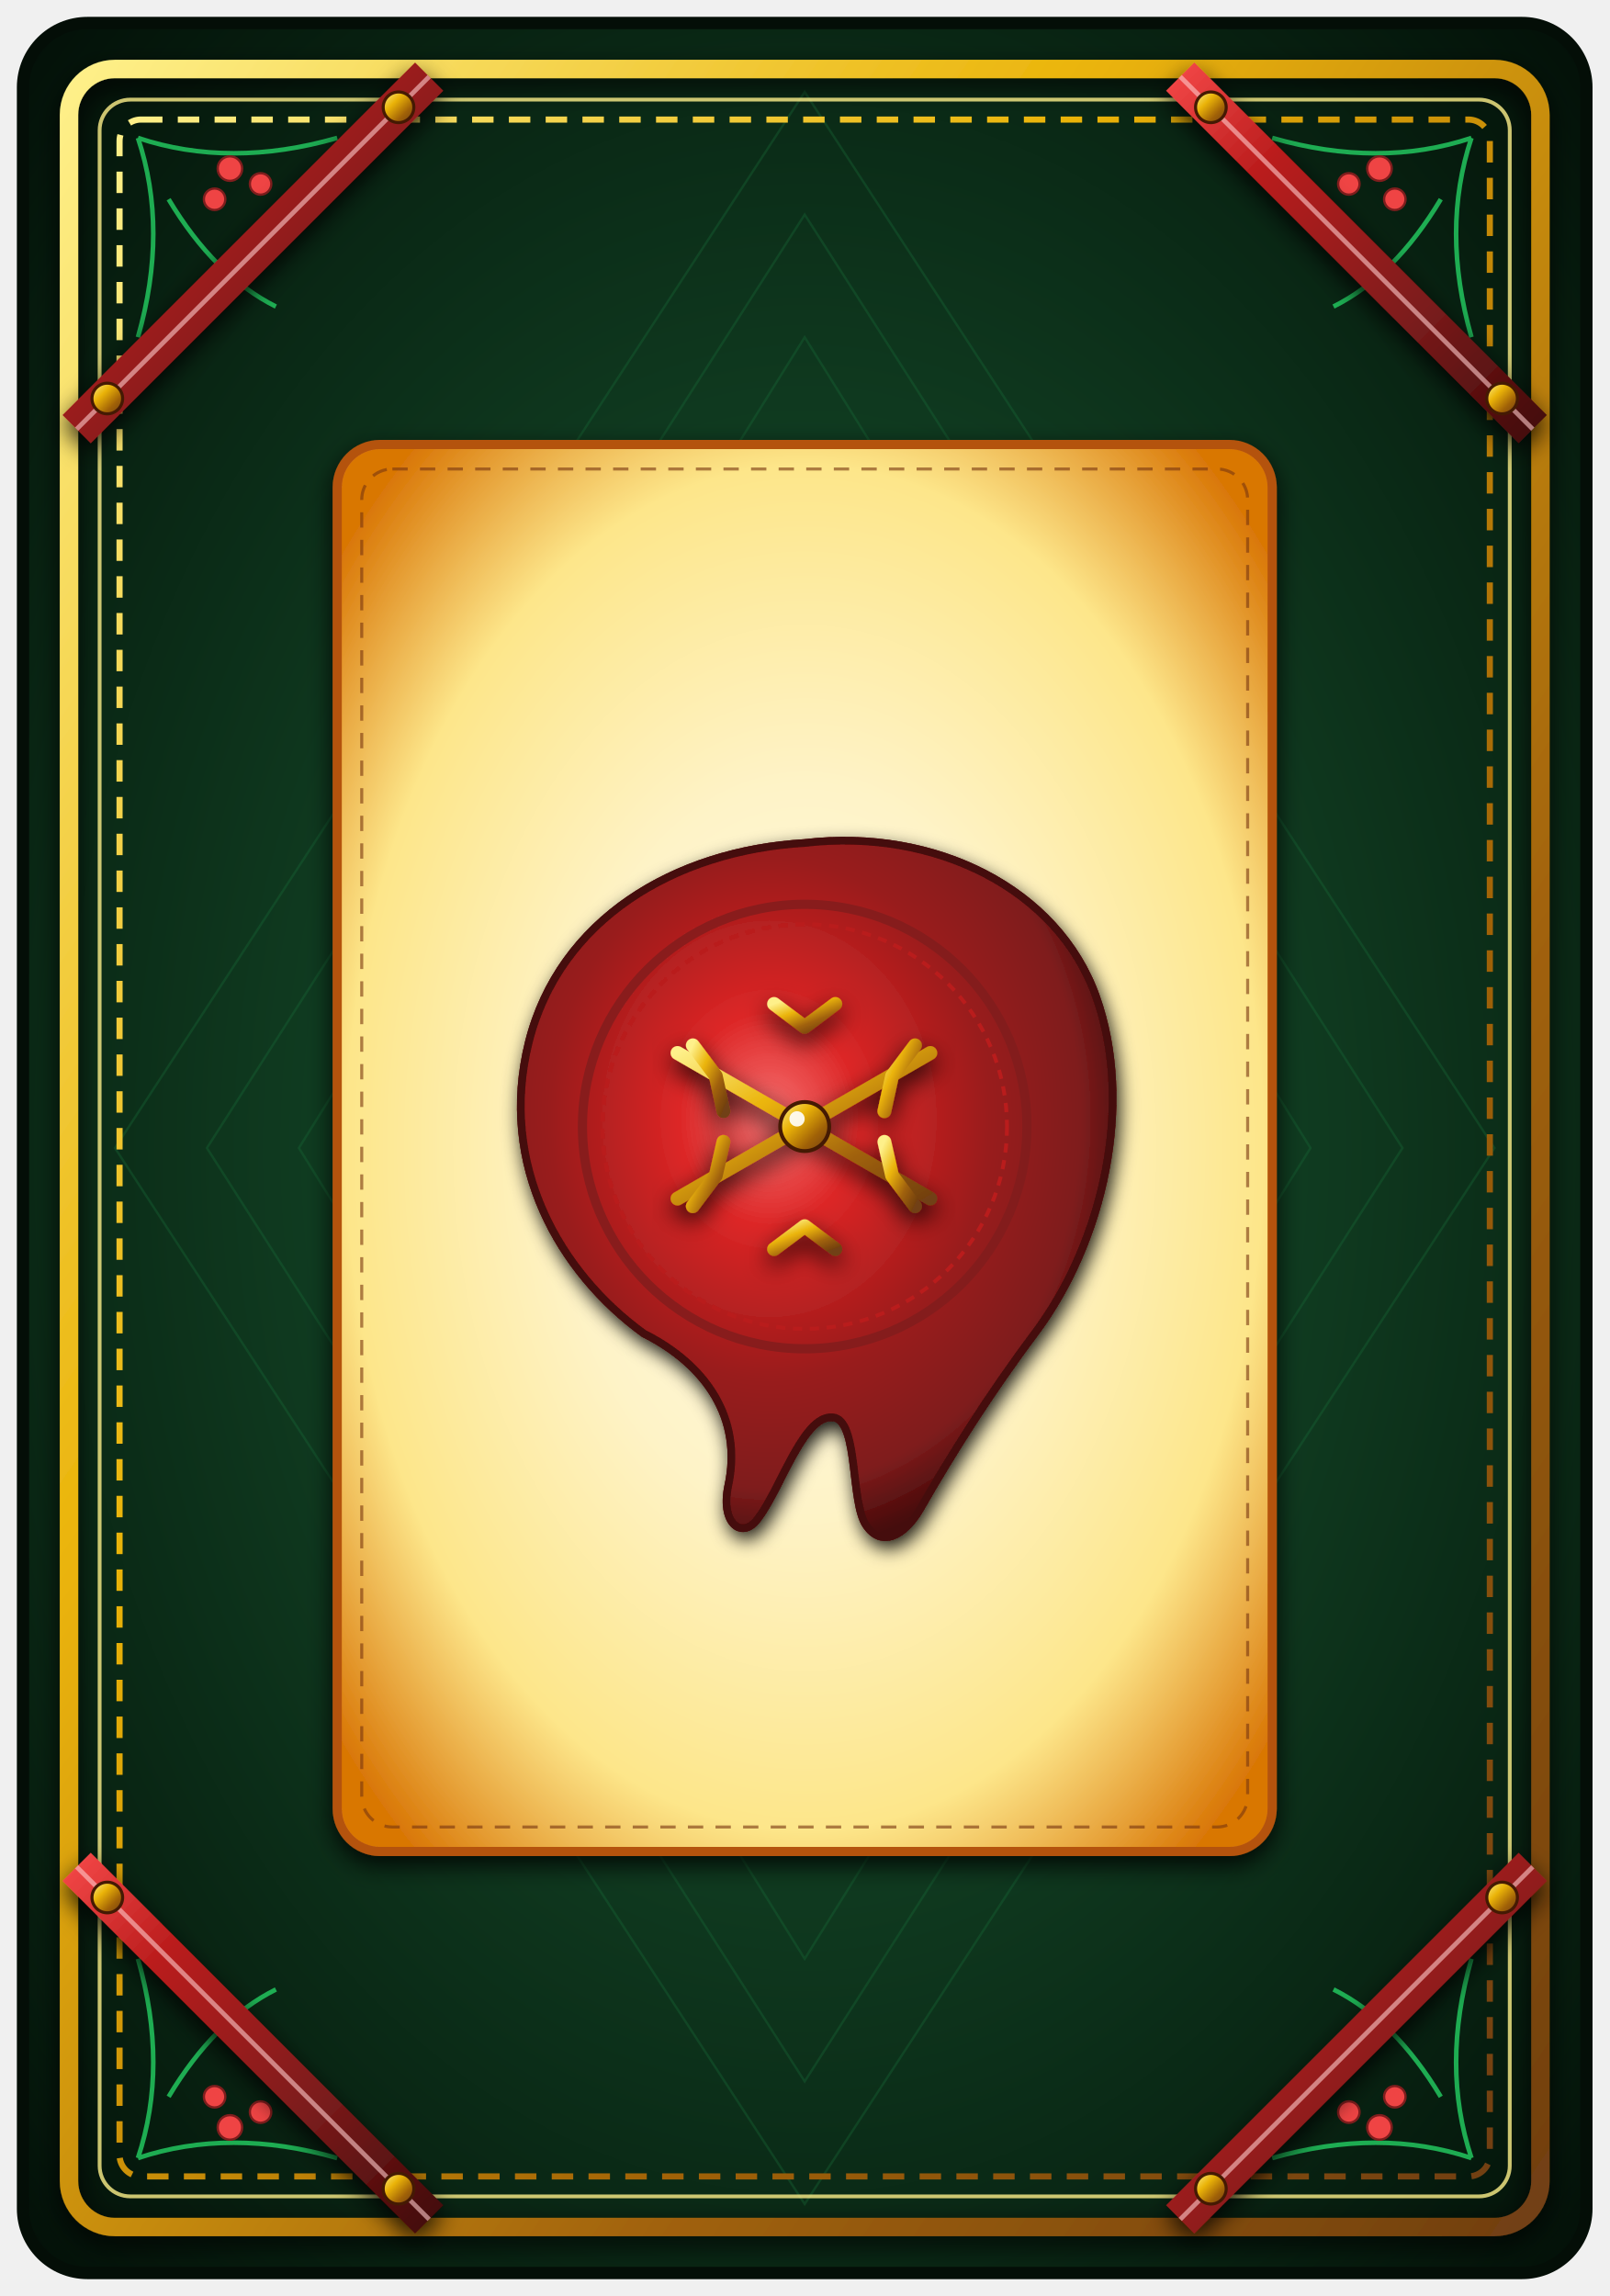
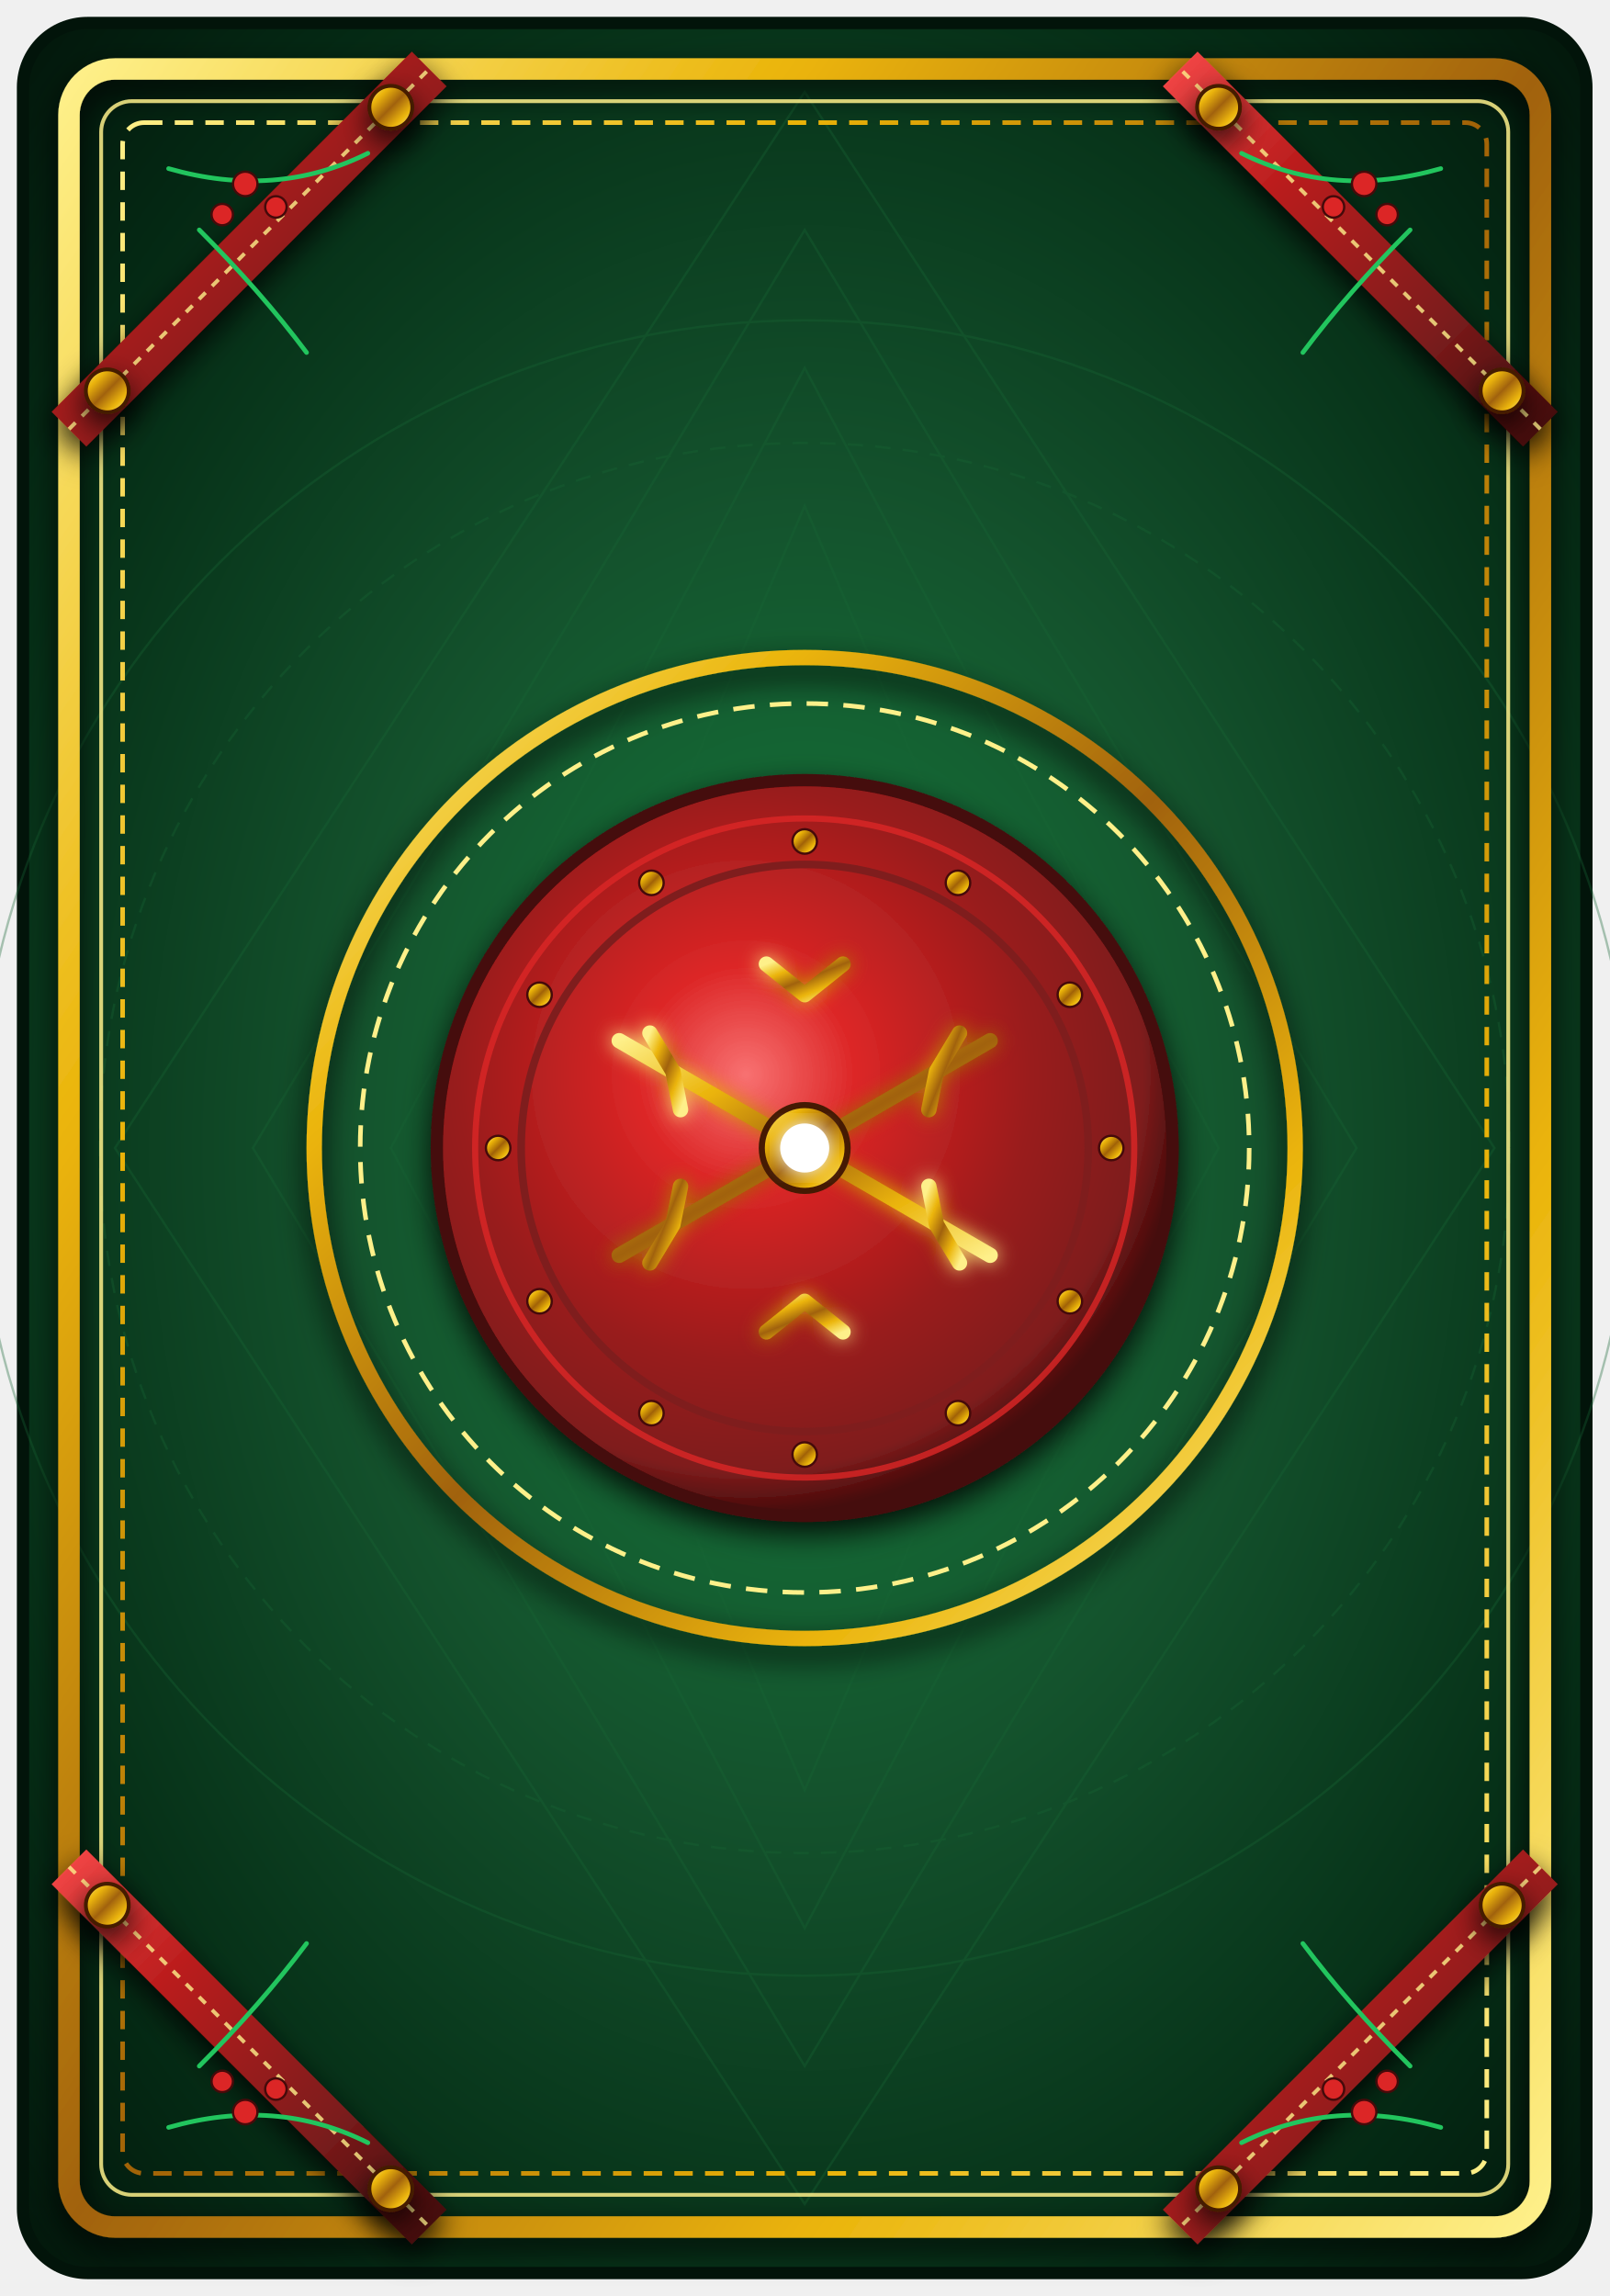
<svg xmlns="http://www.w3.org/2000/svg" viewBox="0 0 1050 1498" width="1050" height="1498">
  <defs>
-     <radialGradient id="pineVelvet" cx="50%" cy="50%" r="75%">
-       <stop offset="0%" stop-color="#14532d" />
-       <stop offset="45%" stop-color="#0f391f" />
-       <stop offset="80%" stop-color="#061c0e" />
-       <stop offset="100%" stop-color="#020a05" />
+     <radialGradient id="pineVelvet" cx="50%" cy="50%" r="72%">
+       <stop offset="0%" stop-color="#15803d" />
+       <stop offset="40%" stop-color="#14532d" />
+       <stop offset="75%" stop-color="#052e16" />
+       <stop offset="100%" stop-color="#02140a" />
    </radialGradient>
-     <radialGradient id="warmParchment" cx="50%" cy="50%" r="65%">
-       <stop offset="0%" stop-color="#fffbeb" />
-       <stop offset="40%" stop-color="#fef3c7" />
-       <stop offset="75%" stop-color="#fde68a" />
-       <stop offset="100%" stop-color="#d97706" />
+     <linearGradient id="brassOuter" x1="0%" y1="0%" x2="100%" y2="100%">
+       <stop offset="0%" stop-color="#fef08a" />
+       <stop offset="25%" stop-color="#eab308" />
+       <stop offset="50%" stop-color="#a16207" />
+       <stop offset="75%" stop-color="#eab308" />
+       <stop offset="100%" stop-color="#fef08a" />
+     </linearGradient>
+     <radialGradient id="waxSeal" cx="42%" cy="40%" r="60%">
+       <stop offset="0%" stop-color="#f87171" />
+       <stop offset="25%" stop-color="#dc2626" />
+       <stop offset="65%" stop-color="#991b1b" />
+       <stop offset="90%" stop-color="#7f1d1d" />
+       <stop offset="100%" stop-color="#450a0a" />
    </radialGradient>
    <linearGradient id="rubyRibbon" x1="0%" y1="0%" x2="100%" y2="100%">
      <stop offset="0%" stop-color="#ef4444" />
-       <stop offset="25%" stop-color="#b91c1c" />
-       <stop offset="65%" stop-color="#7f1d1d" />
+       <stop offset="30%" stop-color="#b91c1c" />
+       <stop offset="70%" stop-color="#7f1d1d" />
      <stop offset="100%" stop-color="#450a0a" />
    </linearGradient>
-     <linearGradient id="brassGold" x1="0%" y1="0%" x2="100%" y2="100%">
-       <stop offset="0%" stop-color="#fef08a" />
-       <stop offset="35%" stop-color="#eab308" />
-       <stop offset="70%" stop-color="#a16207" />
-       <stop offset="100%" stop-color="#713f12" />
-     </linearGradient>
-     <radialGradient id="waxSeal" cx="42%" cy="40%" r="62%">
-       <stop offset="0%" stop-color="#f87171" />
-       <stop offset="25%" stop-color="#dc2626" />
-       <stop offset="60%" stop-color="#991b1b" />
-       <stop offset="85%" stop-color="#7f1d1d" />
-       <stop offset="100%" stop-color="#450a0a" />
-     </radialGradient>
-     <filter id="yuleShadow" x="-10%" y="-10%" width="120%" height="120%">
-       <feDropShadow dx="0" dy="6" stdDeviation="8" flood-color="#000" flood-opacity="0.85" />
+     <filter id="sealShadow" x="-15%" y="-15%" width="130%" height="130%">
+       <feDropShadow dx="0" dy="8" stdDeviation="10" flood-color="#000000" flood-opacity="0.85" />
    </filter>
-     <filter id="sealEmboss" x="-15%" y="-15%" width="130%" height="130%">
-       <feGaussianBlur stdDeviation="4" result="blur" />
-       <feDropShadow dx="2" dy="5" stdDeviation="6" flood-color="#000" flood-opacity="0.9" />
-       <feComposite in="SourceGraphic" operator="over" />
+     <filter id="softGlow" x="-20%" y="-20%" width="140%" height="140%">
+       <feGaussianBlur stdDeviation="6" result="blur" />
+       <feComposite in="SourceGraphic" in2="blur" operator="over" />
    </filter>
  </defs>
-   <rect x="15" y="15" width="1020" height="1468" rx="42" fill="url(#pineVelvet)" stroke="#040e07" stroke-width="8" />
-   <g stroke="#166534" stroke-width="1.5" opacity="0.4" fill="none">
+   <rect x="15" y="15" width="1020" height="1468" rx="42" fill="url(#pineVelvet)" stroke="#02140a" stroke-width="8" />
+   <g stroke="#166534" stroke-width="1.5" opacity="0.35" fill="none">
    <path d="M 525 60 L 975 749 L 525 1438 L 75 749 Z" />
-     <path d="M 525 140 L 915 749 L 525 1358 L 135 749 Z" />
-     <path d="M 525 220 L 855 749 L 525 1278 L 195 749 Z" />
-     <path d="M 525 300 L 795 749 L 525 1198 L 255 749 Z" />
-     <path d="M 525 380 L 735 749 L 525 1118 L 315 749 Z" />
+     <path d="M 525 150 L 885 749 L 525 1348 L 165 749 Z" />
+     <path d="M 525 240 L 795 749 L 525 1258 L 255 749 Z" />
+     <path d="M 525 330 L 705 749 L 525 1168 L 345 749 Z" />
+     <circle cx="525" cy="749" r="540" />
+     <circle cx="525" cy="749" r="460" stroke-dasharray="10 8" />
  </g>
-   <rect x="45" y="45" width="960" height="1408" rx="30" fill="none" stroke="url(#brassGold)" stroke-width="12" filter="url(#yuleShadow)" />
-   <rect x="65" y="65" width="920" height="1368" rx="20" fill="none" stroke="#fef08a" stroke-width="2.5" opacity="0.8" />
-   <rect x="78" y="78" width="894" height="1342" rx="14" fill="none" stroke="url(#brassGold)" stroke-width="4" stroke-dasharray="14 10" />
-   <g fill="none" stroke="#22c55e" stroke-width="3" opacity="0.85">
-     <path d="M 90 90 Q 150 110 220 90 M 110 130 Q 140 180 180 200 M 90 90 Q 110 150 90 220" />
-     <path d="M 960 90 Q 900 110 830 90 M 940 130 Q 910 180 870 200 M 960 90 Q 940 150 960 220" />
-     <path d="M 90 1408 Q 150 1388 220 1408 M 110 1368 Q 140 1318 180 1298 M 90 1408 Q 110 1348 90 1278" />
-     <path d="M 960 1408 Q 900 1388 830 1408 M 940 1368 Q 910 1318 870 1298 M 960 1408 Q 940 1348 960 1278" />
+   <rect x="45" y="45" width="960" height="1408" rx="30" fill="none" stroke="url(#brassOuter)" stroke-width="14" filter="url(#sealShadow)" />
+   <rect x="66" y="66" width="918" height="1366" rx="20" fill="none" stroke="#fef08a" stroke-width="2.5" opacity="0.85" />
+   <rect x="80" y="80" width="890" height="1338" rx="14" fill="none" stroke="url(#brassOuter)" stroke-width="3" stroke-dasharray="12 8" />
+   <g fill="none" stroke="url(#rubyRibbon)" stroke-width="32" filter="url(#sealShadow)">
+     <line x1="45" y1="280" x2="280" y2="45" />
+     <line x1="1005" y1="280" x2="770" y2="45" />
+     <line x1="45" y1="1218" x2="280" y2="1453" />
+     <line x1="1005" y1="1218" x2="770" y2="1453" />
  </g>
-   <g fill="#ef4444" stroke="#7f1d1d" stroke-width="1.5">
-     <circle cx="150" cy="110" r="8" />
-     <circle cx="170" cy="120" r="7" />
-     <circle cx="140" cy="130" r="7" />
-     <circle cx="900" cy="110" r="8" />
-     <circle cx="880" cy="120" r="7" />
-     <circle cx="910" cy="130" r="7" />
-     <circle cx="150" cy="1388" r="8" />
-     <circle cx="170" cy="1378" r="7" />
-     <circle cx="140" cy="1368" r="7" />
-     <circle cx="900" cy="1388" r="8" />
-     <circle cx="880" cy="1378" r="7" />
-     <circle cx="910" cy="1368" r="7" />
+   <g fill="none" stroke="#fef08a" stroke-width="2.5" stroke-dasharray="6 6" opacity="0.8">
+     <line x1="45" y1="280" x2="280" y2="45" />
+     <line x1="1005" y1="280" x2="770" y2="45" />
+     <line x1="45" y1="1218" x2="280" y2="1453" />
+     <line x1="1005" y1="1218" x2="770" y2="1453" />
  </g>
-   <g fill="none" stroke="url(#rubyRibbon)" stroke-width="26" filter="url(#yuleShadow)">
-     <path d="M 50 280 L 280 50" />
-     <path d="M 1000 280 L 770 50" />
-     <path d="M 50 1218 L 280 1448" />
-     <path d="M 1000 1218 L 770 1448" />
+   <g fill="url(#brassOuter)" stroke="#451a03" stroke-width="2.5" filter="url(#sealShadow)">
+     <circle cx="70" cy="255" r="14" />
+     <circle cx="255" cy="70" r="14" />
+     <circle cx="980" cy="255" r="14" />
+     <circle cx="795" cy="70" r="14" />
+     <circle cx="70" cy="1243" r="14" />
+     <circle cx="255" cy="1428" r="14" />
+     <circle cx="980" cy="1243" r="14" />
+     <circle cx="795" cy="1428" r="14" />
  </g>
-   <g fill="none" stroke="#fecaca" stroke-width="3" opacity="0.6">
-     <path d="M 50 280 L 280 50" />
-     <path d="M 1000 280 L 770 50" />
-     <path d="M 50 1218 L 280 1448" />
-     <path d="M 1000 1218 L 770 1448" />
+   <g stroke="#22c55e" stroke-width="3" fill="none" stroke-linecap="round">
+     <path d="M 110 110 Q 180 130 240 100 M 130 150 Q 170 190 200 230" />
+     <path d="M 940 110 Q 870 130 810 100 M 920 150 Q 880 190 850 230" />
+     <path d="M 110 1388 Q 180 1368 240 1398 M 130 1348 Q 170 1308 200 1268" />
+     <path d="M 940 1388 Q 870 1368 810 1398 M 920 1348 Q 880 1308 850 1268" />
  </g>
-   <g fill="url(#brassGold)" stroke="#451a03" stroke-width="2">
-     <circle cx="70" cy="260" r="10" />
-     <circle cx="260" cy="70" r="10" />
-     <circle cx="980" cy="260" r="10" />
-     <circle cx="790" cy="70" r="10" />
-     <circle cx="70" cy="1238" r="10" />
-     <circle cx="260" cy="1428" r="10" />
-     <circle cx="980" cy="1238" r="10" />
-     <circle cx="790" cy="1428" r="10" />
+   <g fill="#dc2626" stroke="#450a0a" stroke-width="1.5">
+     <circle cx="160" cy="120" r="8" />
+     <circle cx="180" cy="135" r="7" />
+     <circle cx="145" cy="140" r="7" />
+     <circle cx="890" cy="120" r="8" />
+     <circle cx="870" cy="135" r="7" />
+     <circle cx="905" cy="140" r="7" />
+     <circle cx="160" cy="1378" r="8" />
+     <circle cx="180" cy="1363" r="7" />
+     <circle cx="145" cy="1358" r="7" />
+     <circle cx="890" cy="1378" r="8" />
+     <circle cx="870" cy="1363" r="7" />
+     <circle cx="905" cy="1358" r="7" />
  </g>
-   <rect x="220" y="290" width="610" height="918" rx="28" fill="url(#warmParchment)" stroke="#b45309" stroke-width="6" filter="url(#yuleShadow)" />
-   <rect x="236" y="306" width="578" height="886" rx="20" fill="none" stroke="#78350f" stroke-width="2" stroke-dasharray="10 8" opacity="0.6" />
-   <g filter="url(#sealEmboss)">
-     <path d="M 525 550               C 610 540, 690 580, 715 650               C 740 720, 720 810, 675 870               C 645 910, 620 950, 600 985               C 590 1002, 575 1010, 565 995               C 555 980, 560 930, 545 925               C 525 920, 510 970, 495 990               C 485 1005, 470 995, 475 970               C 485 925, 460 890, 420 870               C 365 830, 325 760, 345 680               C 365 600, 440 555, 525 550 Z" fill="url(#waxSeal)" stroke="#450a0a" stroke-width="5" />
-     <circle cx="525" cy="735" r="145" fill="none" stroke="#7f1d1d" stroke-width="6" opacity="0.8" />
-     <circle cx="525" cy="735" r="132" fill="none" stroke="#b91c1c" stroke-width="2.5" stroke-dasharray="6 5" />
+   <circle cx="525" cy="749" r="320" fill="none" stroke="url(#brassOuter)" stroke-width="10" filter="url(#sealShadow)" />
+   <circle cx="525" cy="749" r="290" fill="none" stroke="#fef08a" stroke-width="3" stroke-dasharray="14 10" />
+   <circle cx="525" cy="749" r="240" fill="url(#waxSeal)" stroke="#450a0a" stroke-width="8" filter="url(#sealShadow)" />
+   <circle cx="525" cy="749" r="215" fill="none" stroke="#dc2626" stroke-width="4" opacity="0.8" />
+   <circle cx="525" cy="749" r="185" fill="none" stroke="#7f1d1d" stroke-width="5" />
+   <g fill="url(#brassOuter)" stroke="#450a0a" stroke-width="1.5">
+     <circle cx="525" cy="549" r="8" />
+     <circle cx="625" cy="576" r="8" />
+     <circle cx="698" cy="649" r="8" />
+     <circle cx="725" cy="749" r="8" />
+     <circle cx="698" cy="849" r="8" />
+     <circle cx="625" cy="922" r="8" />
+     <circle cx="525" cy="949" r="8" />
+     <circle cx="425" cy="922" r="8" />
+     <circle cx="352" cy="849" r="8" />
+     <circle cx="325" cy="749" r="8" />
+     <circle cx="352" cy="649" r="8" />
+     <circle cx="425" cy="576" r="8" />
  </g>
-   <g stroke="url(#brassGold)" stroke-width="9" stroke-linecap="round" fill="none" filter="url(#yuleShadow)">
-     <line x1="525" y1="640" x2="525" y2="830" />
-     <line x1="442" y1="687" x2="607" y2="782" />
-     <line x1="442" y1="782" x2="607" y2="687" />
-     <path d="M 525 670 L 505 655 M 525 670 L 545 655" />
-     <path d="M 525 800 L 505 815 M 525 800 L 545 815" />
-     <path d="M 467 702 L 452 682 M 467 702 L 472 725" />
-     <path d="M 582 767 L 597 787 M 582 767 L 577 745" />
-     <path d="M 467 767 L 452 787 M 467 767 L 472 745" />
-     <path d="M 582 702 L 597 682 M 582 702 L 577 725" />
+   <g stroke="url(#brassOuter)" stroke-width="10" stroke-linecap="round" fill="none" filter="url(#softGlow)">
+     <line x1="525" y1="609" x2="525" y2="889" />
+     <line x1="404" y1="679" x2="646" y2="819" />
+     <line x1="404" y1="819" x2="646" y2="679" />
+     <path d="M 525 649 L 500 629 M 525 649 L 550 629" />
+     <path d="M 525 849 L 500 869 M 525 849 L 550 869" />
+     <path d="M 611 699 L 626 674 M 611 699 L 606 724" />
+     <path d="M 439 799 L 424 824 M 439 799 L 444 774" />
+     <path d="M 611 799 L 626 824 M 611 799 L 606 774" />
+     <path d="M 439 699 L 424 674 M 439 699 L 444 724" />
  </g>
-   <circle cx="525" cy="735" r="16" fill="url(#brassGold)" stroke="#451a03" stroke-width="2.5" />
-   <circle cx="520" cy="730" r="5" fill="#fff" opacity="0.9" />
+   <circle cx="525" cy="749" r="28" fill="url(#brassOuter)" stroke="#451a03" stroke-width="4" />
+   <circle cx="525" cy="749" r="16" fill="#ffffff" filter="url(#softGlow)" />
+   <circle cx="520" cy="744" r="6" fill="#ffffff" />
</svg>
